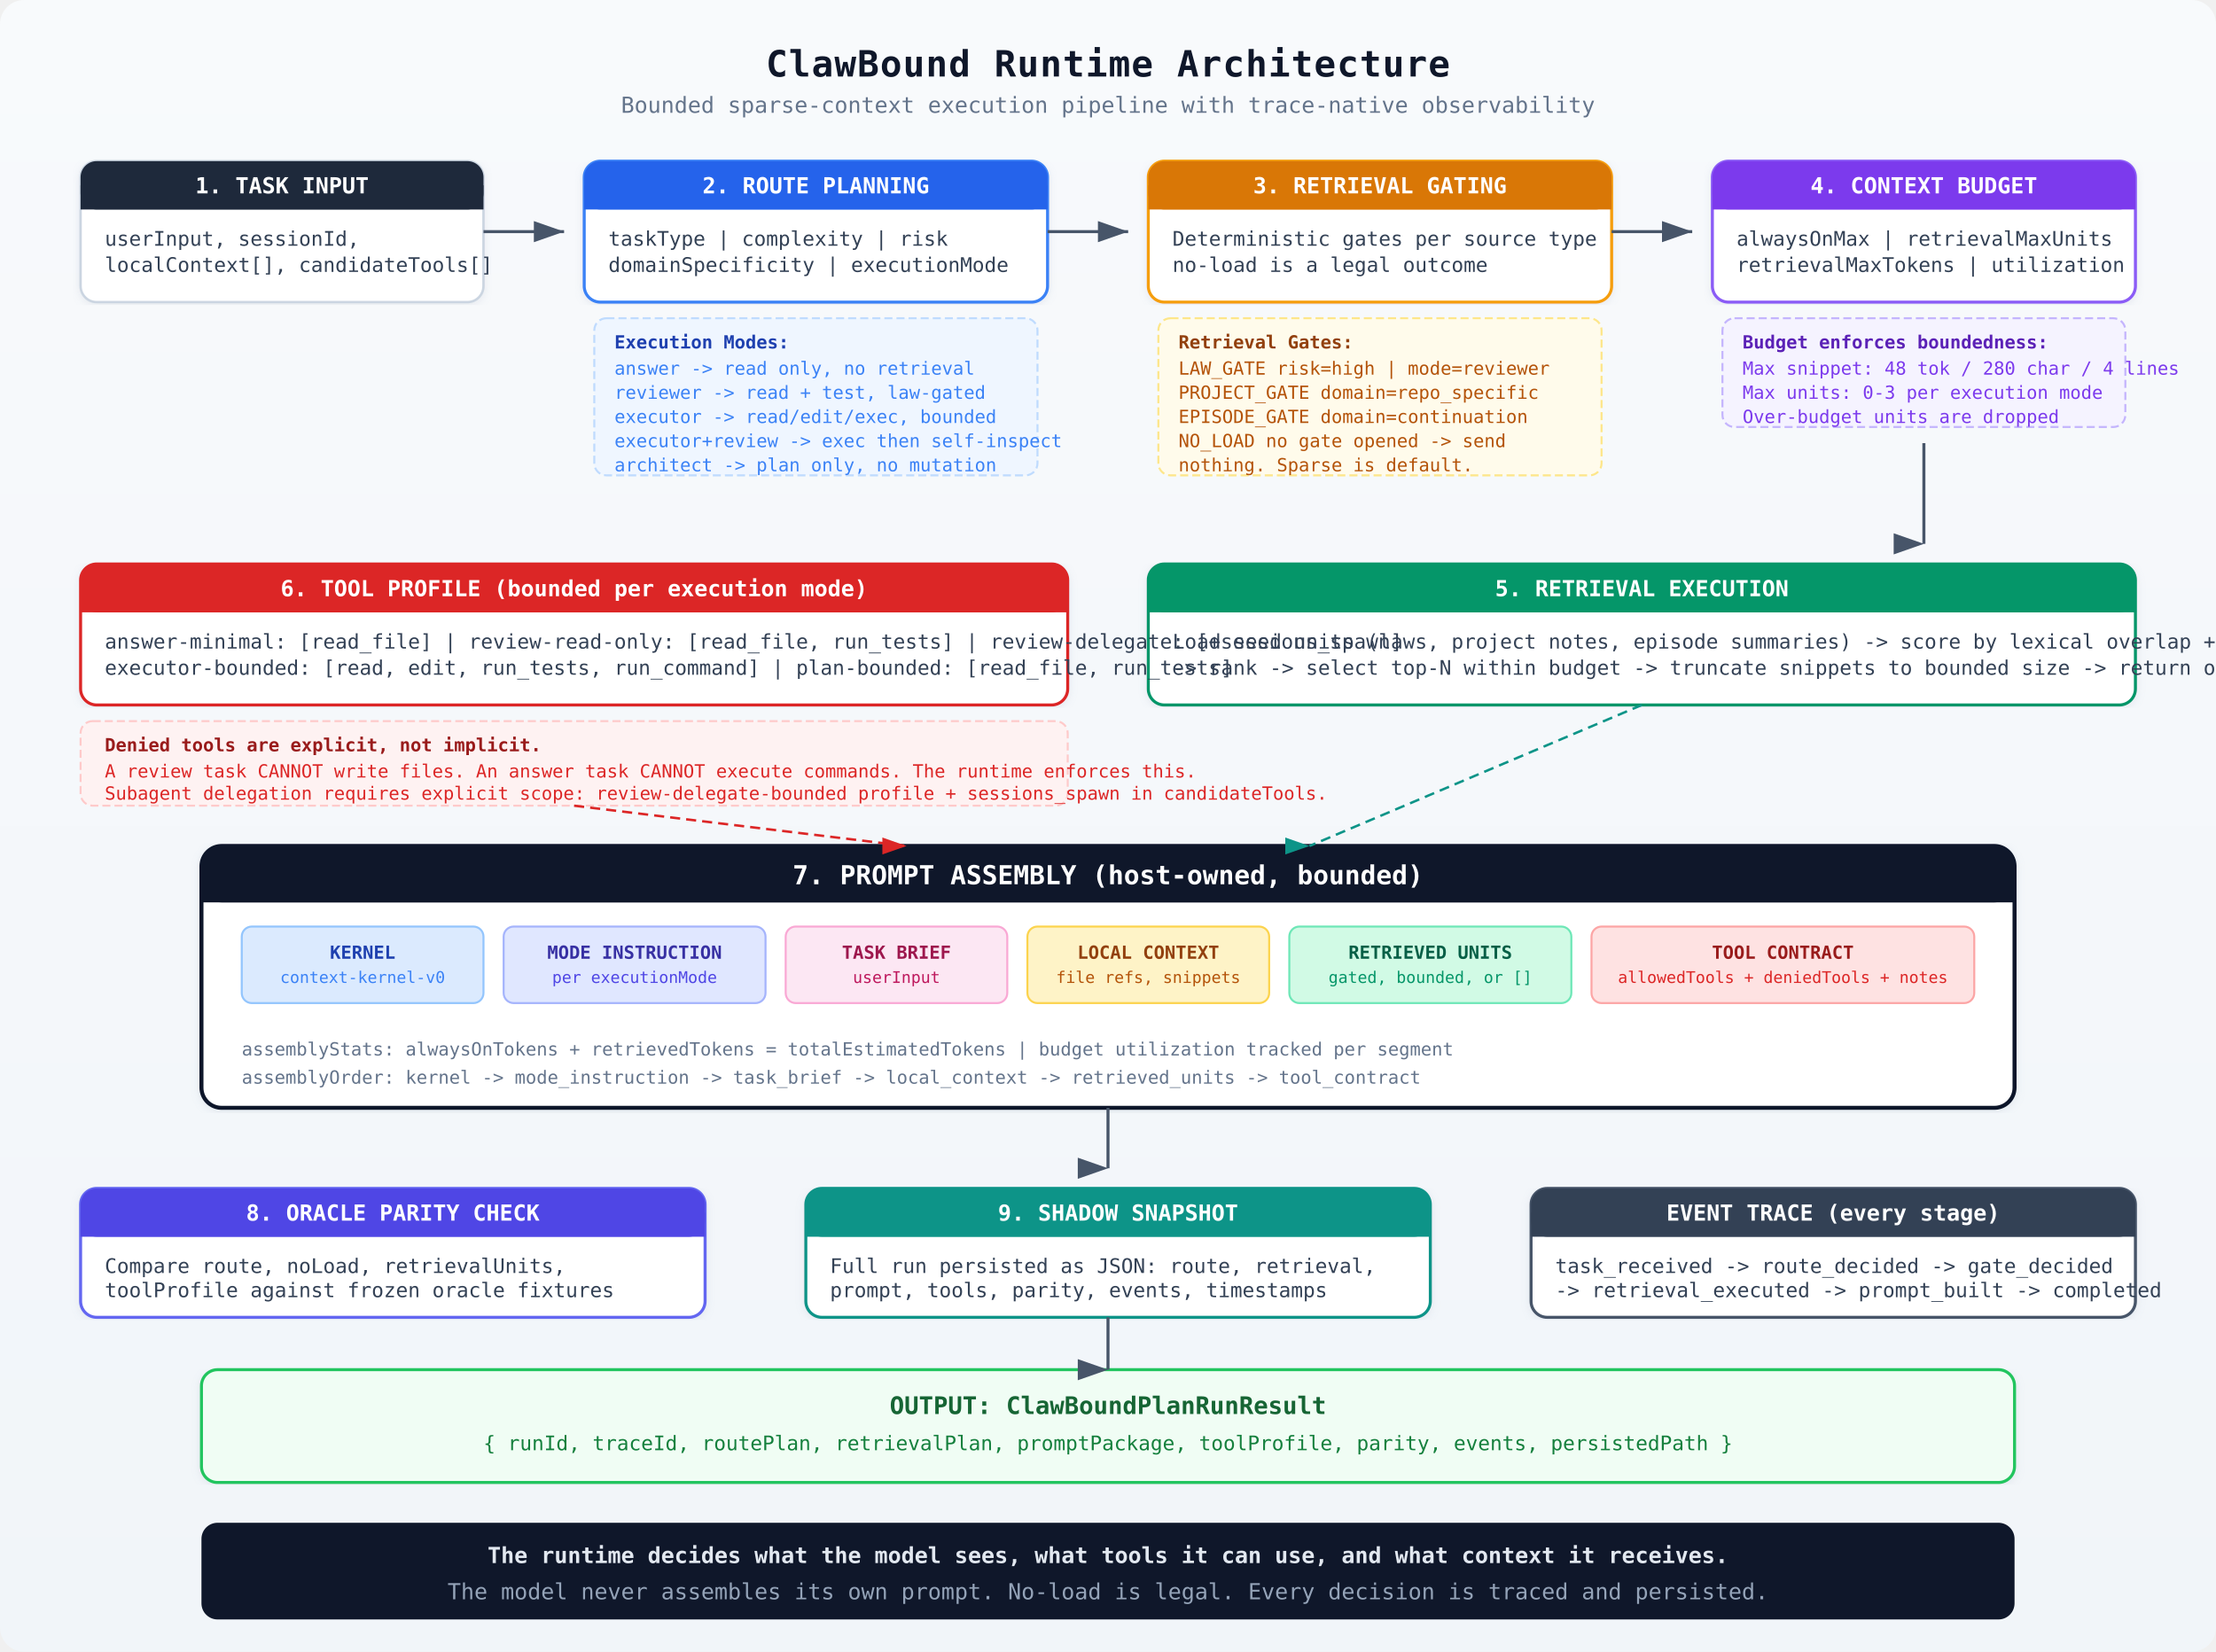
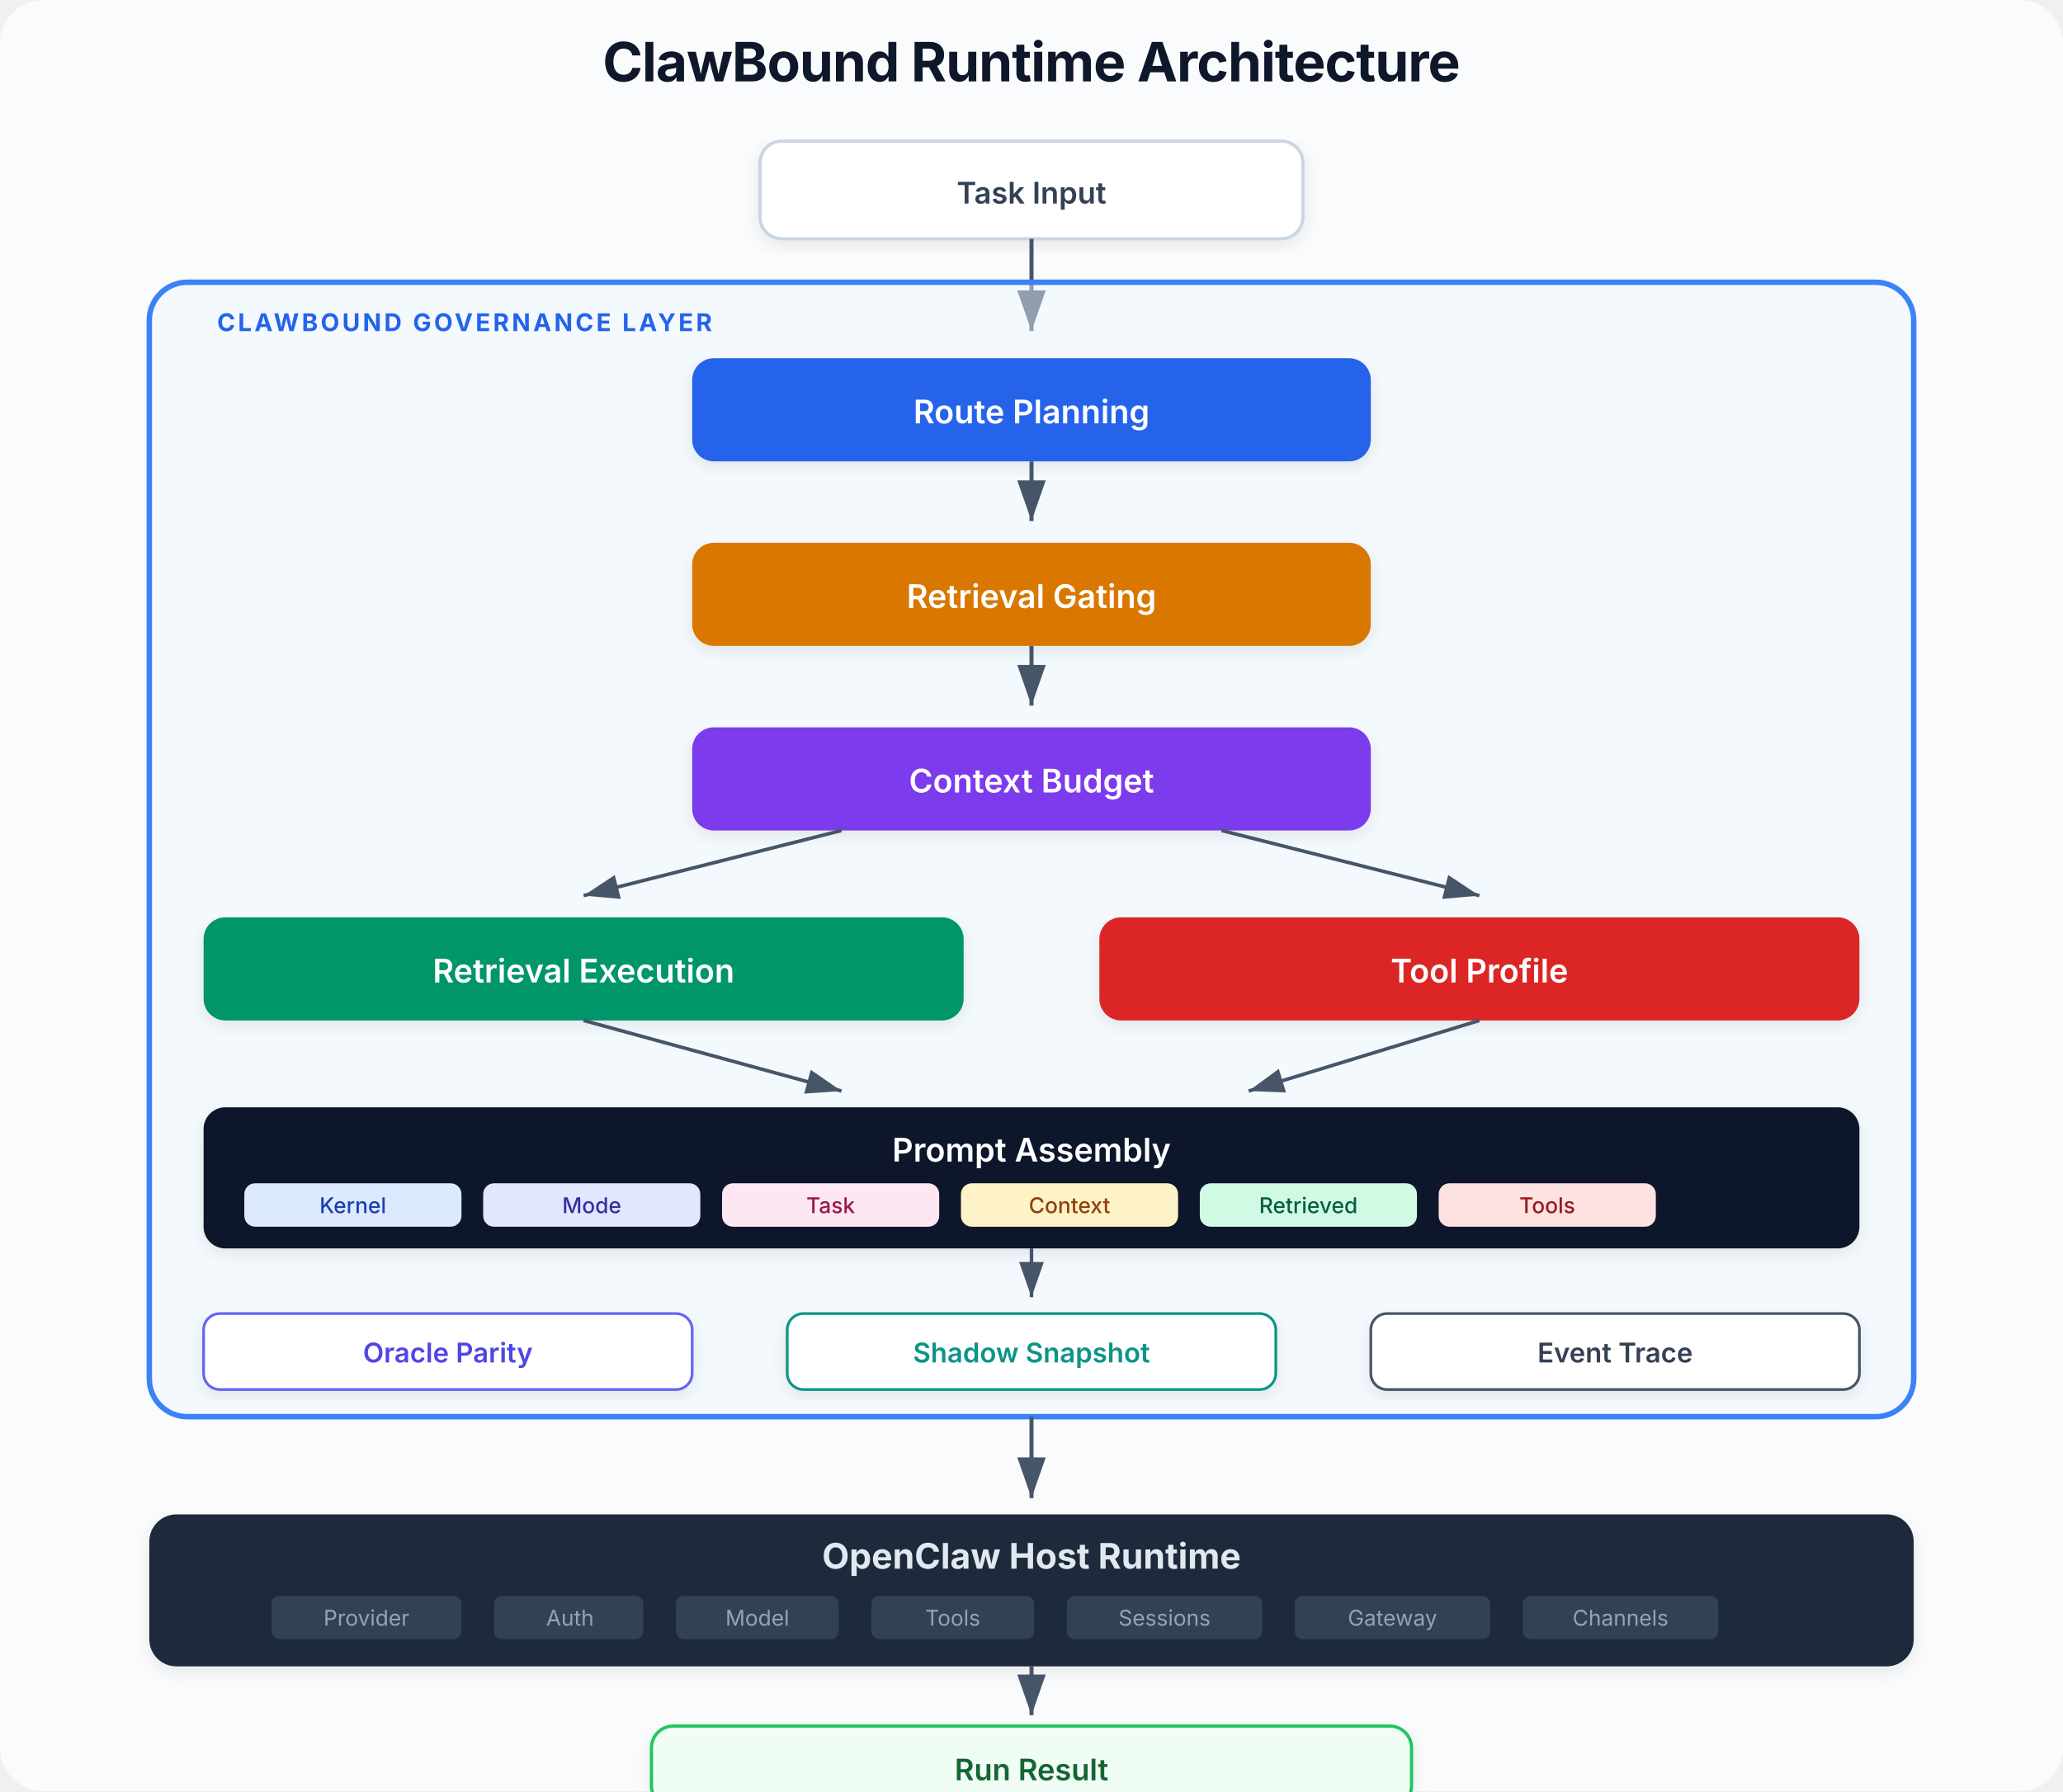
- <svg xmlns="http://www.w3.org/2000/svg" viewBox="0 0 1100 820" font-family="'SF Mono', 'Fira Code', 'Consolas', monospace" font-size="12">
+ <svg xmlns="http://www.w3.org/2000/svg" viewBox="0 0 760 660" font-family="system-ui, -apple-system, 'Segoe UI', sans-serif">
  <defs>
-     <marker id="arrow" viewBox="0 0 10 7" refX="10" refY="3.5" markerWidth="10" markerHeight="7" orient="auto-start-auto">
+     <marker id="a" viewBox="0 0 10 7" refX="10" refY="3.5" markerWidth="10" markerHeight="7" orient="auto">
      <polygon points="0 0, 10 3.5, 0 7" fill="#475569" />
    </marker>
-     <marker id="arrow-red" viewBox="0 0 10 7" refX="10" refY="3.5" markerWidth="10" markerHeight="7" orient="auto-start-auto">
-       <polygon points="0 0, 10 3.5, 0 7" fill="#dc2626" />
-     </marker>
-     <marker id="arrow-teal" viewBox="0 0 10 7" refX="10" refY="3.5" markerWidth="10" markerHeight="7" orient="auto-start-auto">
-       <polygon points="0 0, 10 3.5, 0 7" fill="#0d9488" />
-     </marker>
-     <linearGradient id="bg" x1="0" y1="0" x2="0" y2="1">
-       <stop offset="0%" stop-color="#f8fafc" />
-       <stop offset="100%" stop-color="#f1f5f9" />
-     </linearGradient>
-     <filter id="shadow" x="-2%" y="-2%" width="104%" height="104%">
-       <feDropShadow dx="0" dy="1" stdDeviation="2" flood-color="#94a3b8" flood-opacity="0.18" />
+     <filter id="s" x="-4%" y="-6%" width="108%" height="120%">
+       <feDropShadow dx="0" dy="2" stdDeviation="3" flood-color="#000" flood-opacity="0.08" />
    </filter>
  </defs>
-   <rect width="1100" height="820" rx="12" fill="url(#bg)" />
-   <text x="550" y="38" text-anchor="middle" font-size="18" font-weight="700" fill="#0f172a" letter-spacing="0.5">ClawBound Runtime Architecture</text>
-   <text x="550" y="56" text-anchor="middle" font-size="11" fill="#64748b">Bounded sparse-context execution pipeline with trace-native observability</text>
-   <g transform="translate(40, 80)">
-     <rect width="200" height="70" rx="8" fill="#fff" stroke="#cbd5e1" stroke-width="1.2" filter="url(#shadow)" />
-     <rect width="200" height="24" rx="8" fill="#1e293b" />
-     <rect y="12" width="200" height="12" fill="#1e293b" />
-     <text x="100" y="16" text-anchor="middle" font-size="11" font-weight="600" fill="#fff">1. TASK INPUT</text>
-     <text x="12" y="42" font-size="10" fill="#334155">userInput, sessionId,</text>
-     <text x="12" y="55" font-size="10" fill="#334155">localContext[], candidateTools[]</text>
-   </g>
-   <line x1="240" y1="115" x2="280" y2="115" stroke="#475569" stroke-width="1.5" marker-end="url(#arrow)" />
-   <g transform="translate(290, 80)">
-     <rect width="230" height="70" rx="8" fill="#fff" stroke="#3b82f6" stroke-width="1.5" filter="url(#shadow)" />
-     <rect width="230" height="24" rx="8" fill="#2563eb" />
-     <rect y="12" width="230" height="12" fill="#2563eb" />
-     <text x="115" y="16" text-anchor="middle" font-size="11" font-weight="600" fill="#fff">2. ROUTE PLANNING</text>
-     <text x="12" y="42" font-size="10" fill="#334155">taskType | complexity | risk</text>
-     <text x="12" y="55" font-size="10" fill="#334155">domainSpecificity | executionMode</text>
-   </g>
-   <g transform="translate(295, 158)">
-     <rect width="220" height="78" rx="6" fill="#eff6ff" stroke="#bfdbfe" stroke-width="1" stroke-dasharray="4,2" />
-     <text x="10" y="15" font-size="9" font-weight="600" fill="#1e40af">Execution Modes:</text>
-     <text x="10" y="28" font-size="9" fill="#3b82f6">answer          -&gt; read only, no retrieval</text>
-     <text x="10" y="40" font-size="9" fill="#3b82f6">reviewer        -&gt; read + test, law-gated</text>
-     <text x="10" y="52" font-size="9" fill="#3b82f6">executor        -&gt; read/edit/exec, bounded</text>
-     <text x="10" y="64" font-size="9" fill="#3b82f6">executor+review -&gt; exec then self-inspect</text>
-     <text x="10" y="76" font-size="9" fill="#3b82f6">architect       -&gt; plan only, no mutation</text>
-   </g>
-   <line x1="520" y1="115" x2="560" y2="115" stroke="#475569" stroke-width="1.5" marker-end="url(#arrow)" />
-   <g transform="translate(570, 80)">
-     <rect width="230" height="70" rx="8" fill="#fff" stroke="#f59e0b" stroke-width="1.5" filter="url(#shadow)" />
-     <rect width="230" height="24" rx="8" fill="#d97706" />
-     <rect y="12" width="230" height="12" fill="#d97706" />
-     <text x="115" y="16" text-anchor="middle" font-size="11" font-weight="600" fill="#fff">3. RETRIEVAL GATING</text>
-     <text x="12" y="42" font-size="10" fill="#334155">Deterministic gates per source type</text>
-     <text x="12" y="55" font-size="10" fill="#334155">no-load is a legal outcome</text>
-   </g>
-   <g transform="translate(575, 158)">
-     <rect width="220" height="78" rx="6" fill="#fffbeb" stroke="#fde68a" stroke-width="1" stroke-dasharray="4,2" />
-     <text x="10" y="15" font-size="9" font-weight="600" fill="#92400e">Retrieval Gates:</text>
-     <text x="10" y="28" font-size="9" fill="#b45309">LAW_GATE       risk=high | mode=reviewer</text>
-     <text x="10" y="40" font-size="9" fill="#b45309">PROJECT_GATE   domain=repo_specific</text>
-     <text x="10" y="52" font-size="9" fill="#b45309">EPISODE_GATE   domain=continuation</text>
-     <text x="10" y="64" font-size="9" fill="#b45309">NO_LOAD        no gate opened -&gt; send</text>
-     <text x="10" y="76" font-size="9" fill="#b45309">               nothing. Sparse is default.</text>
-   </g>
-   <line x1="800" y1="115" x2="840" y2="115" stroke="#475569" stroke-width="1.5" marker-end="url(#arrow)" />
-   <g transform="translate(850, 80)">
-     <rect width="210" height="70" rx="8" fill="#fff" stroke="#8b5cf6" stroke-width="1.5" filter="url(#shadow)" />
-     <rect width="210" height="24" rx="8" fill="#7c3aed" />
-     <rect y="12" width="210" height="12" fill="#7c3aed" />
-     <text x="105" y="16" text-anchor="middle" font-size="11" font-weight="600" fill="#fff">4. CONTEXT BUDGET</text>
-     <text x="12" y="42" font-size="10" fill="#334155">alwaysOnMax | retrievalMaxUnits</text>
-     <text x="12" y="55" font-size="10" fill="#334155">retrievalMaxTokens | utilization</text>
-   </g>
-   <g transform="translate(855, 158)">
-     <rect width="200" height="54" rx="6" fill="#f5f3ff" stroke="#c4b5fd" stroke-width="1" stroke-dasharray="4,2" />
-     <text x="10" y="15" font-size="9" font-weight="600" fill="#5b21b6">Budget enforces boundedness:</text>
-     <text x="10" y="28" font-size="9" fill="#7c3aed">Max snippet: 48 tok / 280 char / 4 lines</text>
-     <text x="10" y="40" font-size="9" fill="#7c3aed">Max units: 0-3 per execution mode</text>
-     <text x="10" y="52" font-size="9" fill="#7c3aed">Over-budget units are dropped</text>
-   </g>
-   <line x1="955" y1="220" x2="955" y2="270" stroke="#475569" stroke-width="1.5" marker-end="url(#arrow)" />
-   <g transform="translate(570, 280)">
-     <rect width="490" height="70" rx="8" fill="#fff" stroke="#059669" stroke-width="1.5" filter="url(#shadow)" />
-     <rect width="490" height="24" rx="8" fill="#059669" />
-     <rect y="12" width="490" height="12" fill="#059669" />
-     <text x="245" y="16" text-anchor="middle" font-size="11" font-weight="600" fill="#fff">5. RETRIEVAL EXECUTION</text>
-     <text x="12" y="42" font-size="10" fill="#334155">Load seed units (laws, project notes, episode summaries) -&gt; score by lexical overlap + priority</text>
-     <text x="12" y="55" font-size="10" fill="#334155">-&gt; rank -&gt; select top-N within budget -&gt; truncate snippets to bounded size -&gt; return or return []</text>
-   </g>
-   <g transform="translate(40, 280)">
-     <rect width="490" height="70" rx="8" fill="#fff" stroke="#dc2626" stroke-width="1.5" filter="url(#shadow)" />
-     <rect width="490" height="24" rx="8" fill="#dc2626" />
-     <rect y="12" width="490" height="12" fill="#dc2626" />
-     <text x="245" y="16" text-anchor="middle" font-size="11" font-weight="600" fill="#fff">6. TOOL PROFILE (bounded per execution mode)</text>
-     <text x="12" y="42" font-size="10" fill="#334155">answer-minimal: [read_file] | review-read-only: [read_file, run_tests] | review-delegate: [+sessions_spawn]</text>
-     <text x="12" y="55" font-size="10" fill="#334155">executor-bounded: [read, edit, run_tests, run_command] | plan-bounded: [read_file, run_tests]</text>
-   </g>
-   <g transform="translate(40, 358)">
-     <rect width="490" height="42" rx="6" fill="#fef2f2" stroke="#fecaca" stroke-width="1" stroke-dasharray="4,2" />
-     <text x="12" y="15" font-size="9" font-weight="600" fill="#991b1b">Denied tools are explicit, not implicit.</text>
-     <text x="12" y="28" font-size="9" fill="#dc2626">A review task CANNOT write files. An answer task CANNOT execute commands. The runtime enforces this.</text>
-     <text x="12" y="39" font-size="9" fill="#dc2626">Subagent delegation requires explicit scope: review-delegate-bounded profile + sessions_spawn in candidateTools.</text>
-   </g>
-   <g transform="translate(100, 420)">
-     <rect width="900" height="130" rx="10" fill="#fff" stroke="#0f172a" stroke-width="2" filter="url(#shadow)" />
-     <rect width="900" height="28" rx="10" fill="#0f172a" />
-     <rect y="14" width="900" height="14" fill="#0f172a" />
-     <text x="450" y="19" text-anchor="middle" font-size="13" font-weight="700" fill="#fff">7. PROMPT ASSEMBLY (host-owned, bounded)</text>
-     <g transform="translate(20, 40)">
-       <rect width="120" height="38" rx="5" fill="#dbeafe" stroke="#93c5fd" stroke-width="1" />
-       <text x="60" y="16" text-anchor="middle" font-size="9" font-weight="600" fill="#1e40af">KERNEL</text>
-       <text x="60" y="28" text-anchor="middle" font-size="8" fill="#3b82f6">context-kernel-v0</text>
-       <rect x="130" width="130" height="38" rx="5" fill="#e0e7ff" stroke="#a5b4fc" stroke-width="1" />
-       <text x="195" y="16" text-anchor="middle" font-size="9" font-weight="600" fill="#3730a3">MODE INSTRUCTION</text>
-       <text x="195" y="28" text-anchor="middle" font-size="8" fill="#4f46e5">per executionMode</text>
-       <rect x="270" width="110" height="38" rx="5" fill="#fce7f3" stroke="#f9a8d4" stroke-width="1" />
-       <text x="325" y="16" text-anchor="middle" font-size="9" font-weight="600" fill="#9d174d">TASK BRIEF</text>
-       <text x="325" y="28" text-anchor="middle" font-size="8" fill="#be185d">userInput</text>
-       <rect x="390" width="120" height="38" rx="5" fill="#fef3c7" stroke="#fcd34d" stroke-width="1" />
-       <text x="450" y="16" text-anchor="middle" font-size="9" font-weight="600" fill="#92400e">LOCAL CONTEXT</text>
-       <text x="450" y="28" text-anchor="middle" font-size="8" fill="#b45309">file refs, snippets</text>
-       <rect x="520" width="140" height="38" rx="5" fill="#d1fae5" stroke="#6ee7b7" stroke-width="1" />
-       <text x="590" y="16" text-anchor="middle" font-size="9" font-weight="600" fill="#065f46">RETRIEVED UNITS</text>
-       <text x="590" y="28" text-anchor="middle" font-size="8" fill="#059669">gated, bounded, or []</text>
-       <rect x="670" width="190" height="38" rx="5" fill="#fee2e2" stroke="#fca5a5" stroke-width="1" />
-       <text x="765" y="16" text-anchor="middle" font-size="9" font-weight="600" fill="#991b1b">TOOL CONTRACT</text>
-       <text x="765" y="28" text-anchor="middle" font-size="8" fill="#dc2626">allowedTools + deniedTools + notes</text>
-     </g>
-     <text x="20" y="104" font-size="9" fill="#64748b">assemblyStats: alwaysOnTokens + retrievedTokens = totalEstimatedTokens | budget utilization tracked per segment</text>
-     <text x="20" y="118" font-size="9" fill="#64748b">assemblyOrder: kernel -&gt; mode_instruction -&gt; task_brief -&gt; local_context -&gt; retrieved_units -&gt; tool_contract</text>
-   </g>
-   <line x1="285" y1="400" x2="450" y2="420" stroke="#dc2626" stroke-width="1.2" marker-end="url(#arrow-red)" stroke-dasharray="5,3" />
-   <line x1="815" y1="350" x2="650" y2="420" stroke="#0d9488" stroke-width="1.2" marker-end="url(#arrow-teal)" stroke-dasharray="5,3" />
-   <line x1="550" y1="550" x2="550" y2="580" stroke="#475569" stroke-width="1.5" marker-end="url(#arrow)" />
-   <g transform="translate(40, 590)">
-     <rect width="310" height="64" rx="8" fill="#fff" stroke="#6366f1" stroke-width="1.5" filter="url(#shadow)" />
-     <rect width="310" height="24" rx="8" fill="#4f46e5" />
-     <rect y="12" width="310" height="12" fill="#4f46e5" />
-     <text x="155" y="16" text-anchor="middle" font-size="11" font-weight="600" fill="#fff">8. ORACLE PARITY CHECK</text>
-     <text x="12" y="42" font-size="10" fill="#334155">Compare route, noLoad, retrievalUnits,</text>
-     <text x="12" y="54" font-size="10" fill="#334155">toolProfile against frozen oracle fixtures</text>
-   </g>
-   <g transform="translate(400, 590)">
-     <rect width="310" height="64" rx="8" fill="#fff" stroke="#0d9488" stroke-width="1.5" filter="url(#shadow)" />
-     <rect width="310" height="24" rx="8" fill="#0d9488" />
-     <rect y="12" width="310" height="12" fill="#0d9488" />
-     <text x="155" y="16" text-anchor="middle" font-size="11" font-weight="600" fill="#fff">9. SHADOW SNAPSHOT</text>
-     <text x="12" y="42" font-size="10" fill="#334155">Full run persisted as JSON: route, retrieval,</text>
-     <text x="12" y="54" font-size="10" fill="#334155">prompt, tools, parity, events, timestamps</text>
-   </g>
-   <g transform="translate(760, 590)">
-     <rect width="300" height="64" rx="8" fill="#fff" stroke="#475569" stroke-width="1.5" filter="url(#shadow)" />
-     <rect width="300" height="24" rx="8" fill="#334155" />
-     <rect y="12" width="300" height="12" fill="#334155" />
-     <text x="150" y="16" text-anchor="middle" font-size="11" font-weight="600" fill="#fff">EVENT TRACE (every stage)</text>
-     <text x="12" y="42" font-size="10" fill="#334155">task_received -&gt; route_decided -&gt; gate_decided</text>
-     <text x="12" y="54" font-size="10" fill="#334155">-&gt; retrieval_executed -&gt; prompt_built -&gt; completed</text>
-   </g>
-   <g transform="translate(100, 680)">
-     <rect width="900" height="56" rx="8" fill="#f0fdf4" stroke="#22c55e" stroke-width="1.5" filter="url(#shadow)" />
-     <text x="450" y="22" text-anchor="middle" font-size="12" font-weight="700" fill="#166534">OUTPUT: ClawBoundPlanRunResult</text>
-     <text x="450" y="40" text-anchor="middle" font-size="10" fill="#15803d">{ runId, traceId, routePlan, retrievalPlan, promptPackage, toolProfile, parity, events, persistedPath }</text>
-   </g>
-   <line x1="550" y1="654" x2="550" y2="680" stroke="#475569" stroke-width="1.5" marker-end="url(#arrow)" />
-   <g transform="translate(100, 756)">
-     <rect width="900" height="48" rx="8" fill="#0f172a" />
-     <text x="450" y="20" text-anchor="middle" font-size="11" font-weight="600" fill="#e2e8f0">The runtime decides what the model sees, what tools it can use, and what context it receives.</text>
-     <text x="450" y="38" text-anchor="middle" font-size="11" fill="#94a3b8">The model never assembles its own prompt. No-load is legal. Every decision is traced and persisted.</text>
-   </g>
+   <rect width="760" height="660" rx="16" fill="#fafbfc" />
+   <text x="380" y="30" text-anchor="middle" font-size="20" font-weight="700" fill="#0f172a" letter-spacing="-0.3">ClawBound Runtime Architecture</text>
+   <rect x="280" y="52" width="200" height="36" rx="8" fill="#fff" stroke="#cbd5e1" stroke-width="1.2" filter="url(#s)" />
+   <text x="380" y="75" text-anchor="middle" font-size="11" font-weight="600" fill="#334155">Task Input</text>
+   <line x1="380" y1="88" x2="380" y2="122" stroke="#475569" stroke-width="1.5" marker-end="url(#a)" />
+   <rect x="55" y="104" width="650" height="418" rx="14" fill="#eff6ff" fill-opacity="0.45" stroke="#3b82f6" stroke-width="2" />
+   <text x="80" y="122" font-size="9" font-weight="700" fill="#2563eb" letter-spacing="1">CLAWBOUND GOVERNANCE LAYER</text>
+   <rect x="255" y="132" width="250" height="38" rx="8" fill="#2563eb" filter="url(#s)" />
+   <text x="380" y="156" text-anchor="middle" font-size="12" font-weight="600" fill="#fff">Route Planning</text>
+   <line x1="380" y1="170" x2="380" y2="192" stroke="#475569" stroke-width="1.5" marker-end="url(#a)" />
+   <rect x="255" y="200" width="250" height="38" rx="8" fill="#d97706" filter="url(#s)" />
+   <text x="380" y="224" text-anchor="middle" font-size="12" font-weight="600" fill="#fff">Retrieval Gating</text>
+   <line x1="380" y1="238" x2="380" y2="260" stroke="#475569" stroke-width="1.5" marker-end="url(#a)" />
+   <rect x="255" y="268" width="250" height="38" rx="8" fill="#7c3aed" filter="url(#s)" />
+   <text x="380" y="292" text-anchor="middle" font-size="12" font-weight="600" fill="#fff">Context Budget</text>
+   <line x1="310" y1="306" x2="215" y2="330" stroke="#475569" stroke-width="1.3" marker-end="url(#a)" />
+   <line x1="450" y1="306" x2="545" y2="330" stroke="#475569" stroke-width="1.3" marker-end="url(#a)" />
+   <rect x="75" y="338" width="280" height="38" rx="8" fill="#059669" filter="url(#s)" />
+   <text x="215" y="362" text-anchor="middle" font-size="12" font-weight="600" fill="#fff">Retrieval Execution</text>
+   <rect x="405" y="338" width="280" height="38" rx="8" fill="#dc2626" filter="url(#s)" />
+   <text x="545" y="362" text-anchor="middle" font-size="12" font-weight="600" fill="#fff">Tool Profile</text>
+   <line x1="215" y1="376" x2="310" y2="402" stroke="#475569" stroke-width="1.3" marker-end="url(#a)" />
+   <line x1="545" y1="376" x2="460" y2="402" stroke="#475569" stroke-width="1.3" marker-end="url(#a)" />
+   <rect x="75" y="408" width="610" height="52" rx="8" fill="#0f172a" filter="url(#s)" />
+   <text x="380" y="428" text-anchor="middle" font-size="12" font-weight="600" fill="#fff">Prompt Assembly</text>
+   <rect x="90" y="436" width="80" height="16" rx="4" fill="#dbeafe" />
+   <text x="130" y="447" text-anchor="middle" font-size="8" font-weight="500" fill="#1e40af">Kernel</text>
+   <rect x="178" y="436" width="80" height="16" rx="4" fill="#e0e7ff" />
+   <text x="218" y="447" text-anchor="middle" font-size="8" font-weight="500" fill="#3730a3">Mode</text>
+   <rect x="266" y="436" width="80" height="16" rx="4" fill="#fce7f3" />
+   <text x="306" y="447" text-anchor="middle" font-size="8" font-weight="500" fill="#9d174d">Task</text>
+   <rect x="354" y="436" width="80" height="16" rx="4" fill="#fef3c7" />
+   <text x="394" y="447" text-anchor="middle" font-size="8" font-weight="500" fill="#92400e">Context</text>
+   <rect x="442" y="436" width="80" height="16" rx="4" fill="#d1fae5" />
+   <text x="482" y="447" text-anchor="middle" font-size="8" font-weight="500" fill="#065f46">Retrieved</text>
+   <rect x="530" y="436" width="80" height="16" rx="4" fill="#fee2e2" />
+   <text x="570" y="447" text-anchor="middle" font-size="8" font-weight="500" fill="#991b1b">Tools</text>
+   <line x1="380" y1="460" x2="380" y2="478" stroke="#475569" stroke-width="1.3" marker-end="url(#a)" />
+   <rect x="75" y="484" width="180" height="28" rx="6" fill="#fff" stroke="#6366f1" stroke-width="1" filter="url(#s)" />
+   <text x="165" y="502" text-anchor="middle" font-size="10" font-weight="600" fill="#4f46e5">Oracle Parity</text>
+   <rect x="290" y="484" width="180" height="28" rx="6" fill="#fff" stroke="#0d9488" stroke-width="1" filter="url(#s)" />
+   <text x="380" y="502" text-anchor="middle" font-size="10" font-weight="600" fill="#0d9488">Shadow Snapshot</text>
+   <rect x="505" y="484" width="180" height="28" rx="6" fill="#fff" stroke="#475569" stroke-width="1" filter="url(#s)" />
+   <text x="595" y="502" text-anchor="middle" font-size="10" font-weight="600" fill="#334155">Event Trace</text>
+   <line x1="380" y1="522" x2="380" y2="552" stroke="#475569" stroke-width="1.5" marker-end="url(#a)" />
+   <rect x="55" y="558" width="650" height="56" rx="10" fill="#1e293b" filter="url(#s)" />
+   <text x="380" y="578" text-anchor="middle" font-size="13" font-weight="700" fill="#e2e8f0">OpenClaw Host Runtime</text>
+   <rect x="100" y="588" width="70" height="16" rx="3" fill="#334155" />
+   <text x="135" y="599" text-anchor="middle" font-size="8" fill="#94a3b8">Provider</text>
+   <rect x="182" y="588" width="55" height="16" rx="3" fill="#334155" />
+   <text x="210" y="599" text-anchor="middle" font-size="8" fill="#94a3b8">Auth</text>
+   <rect x="249" y="588" width="60" height="16" rx="3" fill="#334155" />
+   <text x="279" y="599" text-anchor="middle" font-size="8" fill="#94a3b8">Model</text>
+   <rect x="321" y="588" width="60" height="16" rx="3" fill="#334155" />
+   <text x="351" y="599" text-anchor="middle" font-size="8" fill="#94a3b8">Tools</text>
+   <rect x="393" y="588" width="72" height="16" rx="3" fill="#334155" />
+   <text x="429" y="599" text-anchor="middle" font-size="8" fill="#94a3b8">Sessions</text>
+   <rect x="477" y="588" width="72" height="16" rx="3" fill="#334155" />
+   <text x="513" y="599" text-anchor="middle" font-size="8" fill="#94a3b8">Gateway</text>
+   <rect x="561" y="588" width="72" height="16" rx="3" fill="#334155" />
+   <text x="597" y="599" text-anchor="middle" font-size="8" fill="#94a3b8">Channels</text>
+   <line x1="380" y1="614" x2="380" y2="632" stroke="#475569" stroke-width="1.5" marker-end="url(#a)" />
+   <rect x="240" y="636" width="280" height="30" rx="8" fill="#f0fdf4" stroke="#22c55e" stroke-width="1.2" filter="url(#s)" />
+   <text x="380" y="656" text-anchor="middle" font-size="11" font-weight="600" fill="#166534">Run Result</text>
</svg>
